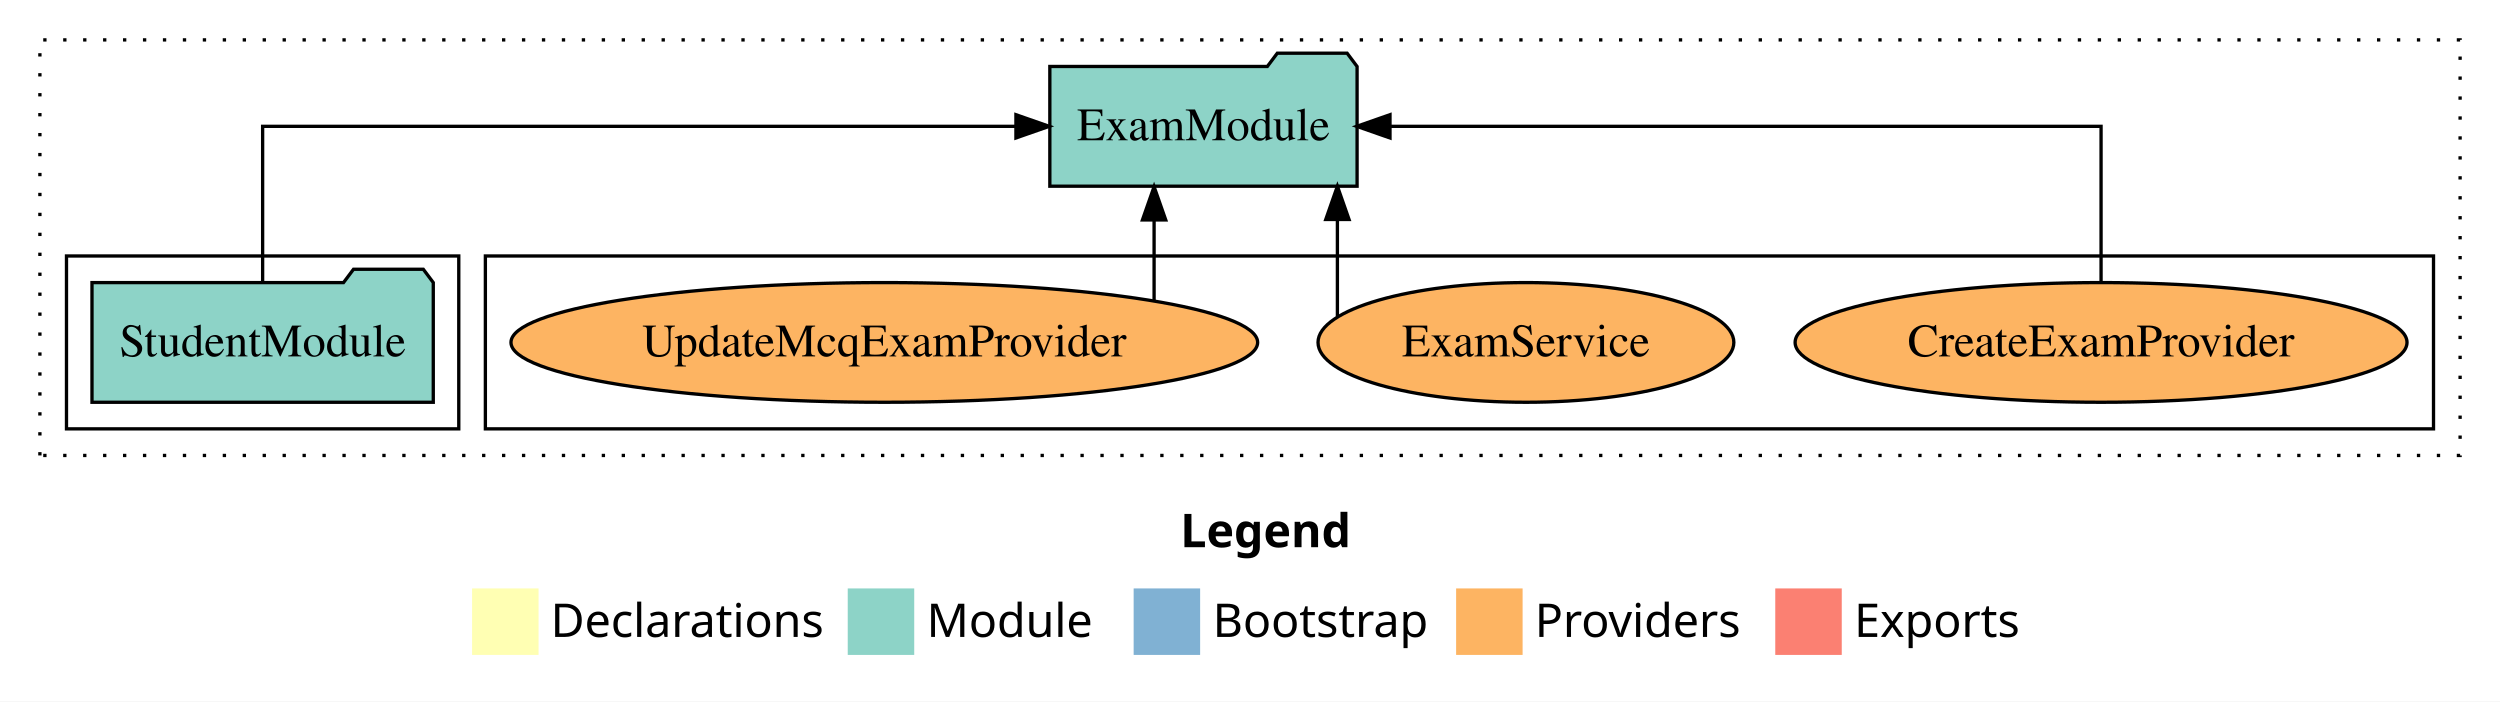
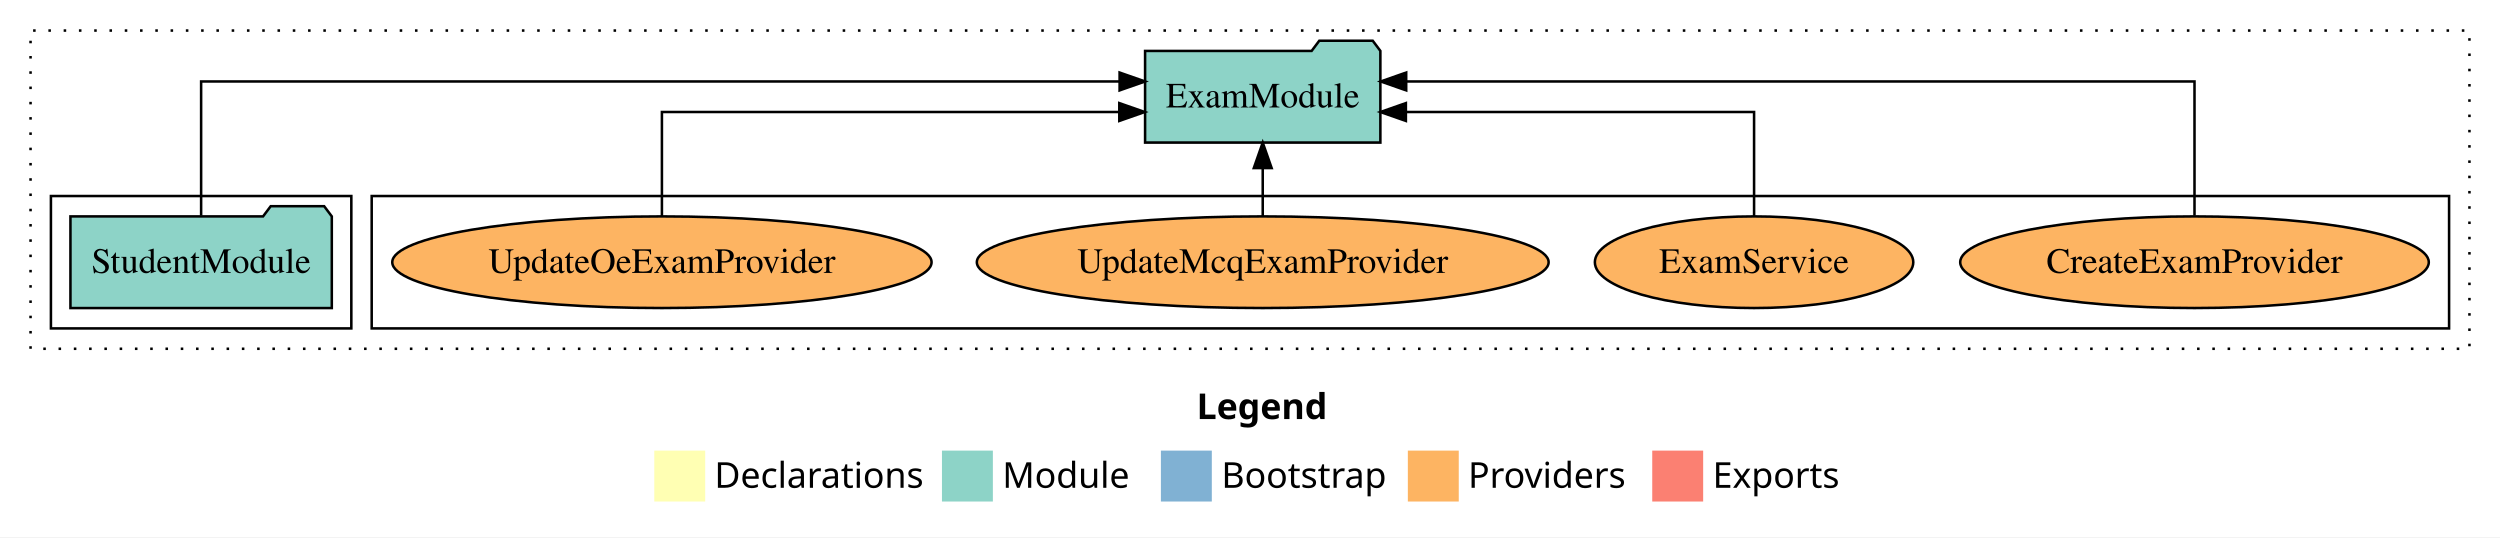
- <svg xmlns="http://www.w3.org/2000/svg" width="752pt" height="211pt" viewBox="0.00 0.00 752.00 211.00">
+ <svg xmlns="http://www.w3.org/2000/svg" width="982pt" height="211pt" viewBox="0.00 0.00 982.00 211.00">
  <g id="graph0" class="graph" transform="scale(1 1) rotate(0) translate(4 207)">
-     <polygon fill="white" stroke="transparent" points="-4,4 -4,-207 748,-207 748,4 -4,4" />
-     <text text-anchor="start" x="351.01" y="-42.4" font-family="Times-12" font-weight="bold" font-size="14.00">Legend</text>
-     <polygon fill="#ffffb3" stroke="transparent" points="138,-10 138,-30 158,-30 158,-10 138,-10" />
-     <text text-anchor="start" x="161.63" y="-15.4" font-family="Times-12" font-size="14.00">  Declarations</text>
-     <polygon fill="#8dd3c7" stroke="transparent" points="251,-10 251,-30 271,-30 271,-10 251,-10" />
-     <text text-anchor="start" x="274.73" y="-15.4" font-family="Times-12" font-size="14.00">  Module</text>
-     <polygon fill="#80b1d3" stroke="transparent" points="337,-10 337,-30 357,-30 357,-10 337,-10" />
-     <text text-anchor="start" x="360.78" y="-15.4" font-family="Times-12" font-size="14.00">  Bootstrap</text>
-     <polygon fill="#fdb462" stroke="transparent" points="434,-10 434,-30 454,-30 454,-10 434,-10" />
-     <text text-anchor="start" x="457.67" y="-15.4" font-family="Times-12" font-size="14.00">  Providers</text>
-     <polygon fill="#fb8072" stroke="transparent" points="530,-10 530,-30 550,-30 550,-10 530,-10" />
-     <text text-anchor="start" x="553.73" y="-15.4" font-family="Times-12" font-size="14.00">  Exports</text>
+     <polygon fill="white" stroke="transparent" points="-4,4 -4,-207 978,-207 978,4 -4,4" />
+     <text text-anchor="start" x="466.01" y="-42.4" font-family="Times-12" font-weight="bold" font-size="14.00">Legend</text>
+     <polygon fill="#ffffb3" stroke="transparent" points="253,-10 253,-30 273,-30 273,-10 253,-10" />
+     <text text-anchor="start" x="276.63" y="-15.4" font-family="Times-12" font-size="14.00">  Declarations</text>
+     <polygon fill="#8dd3c7" stroke="transparent" points="366,-10 366,-30 386,-30 386,-10 366,-10" />
+     <text text-anchor="start" x="389.73" y="-15.4" font-family="Times-12" font-size="14.00">  Module</text>
+     <polygon fill="#80b1d3" stroke="transparent" points="452,-10 452,-30 472,-30 472,-10 452,-10" />
+     <text text-anchor="start" x="475.78" y="-15.4" font-family="Times-12" font-size="14.00">  Bootstrap</text>
+     <polygon fill="#fdb462" stroke="transparent" points="549,-10 549,-30 569,-30 569,-10 549,-10" />
+     <text text-anchor="start" x="572.67" y="-15.4" font-family="Times-12" font-size="14.00">  Providers</text>
+     <polygon fill="#fb8072" stroke="transparent" points="645,-10 645,-30 665,-30 665,-10 645,-10" />
+     <text text-anchor="start" x="668.73" y="-15.4" font-family="Times-12" font-size="14.00">  Exports</text>
    <g id="clust1" class="cluster">
-       <polygon fill="none" stroke="black" stroke-dasharray="1,5" points="8,-70 8,-195 736,-195 736,-70 8,-70" />
+       <polygon fill="none" stroke="black" stroke-dasharray="1,5" points="8,-70 8,-195 966,-195 966,-70 8,-70" />
    </g>
    <g id="clust6" class="cluster">
-       <polygon fill="none" stroke="black" points="142,-78 142,-130 728,-130 728,-78 142,-78" />
+       <polygon fill="none" stroke="black" points="142,-78 142,-130 958,-130 958,-78 142,-78" />
    </g>
    <g id="clust3" class="cluster">
      <polygon fill="none" stroke="black" points="16,-78 16,-130 134,-130 134,-78 16,-78" />
    </g>
    <g id="node1" class="node">
      <polygon fill="#8dd3c7" stroke="black" points="126.33,-122 123.33,-126 102.33,-126 99.33,-122 23.67,-122 23.67,-86 126.33,-86 126.33,-122" />
      <text text-anchor="middle" x="75" y="-99.8" font-family="Times,serif" font-size="14.00">StudentModule</text>
    </g>
    <g id="node2" class="node">
-       <polygon fill="#8dd3c7" stroke="black" points="404.21,-187 401.21,-191 380.21,-191 377.21,-187 311.79,-187 311.79,-151 404.21,-151 404.21,-187" />
-       <text text-anchor="middle" x="358" y="-164.8" font-family="Times,serif" font-size="14.00">ExamModule</text>
+       <polygon fill="#8dd3c7" stroke="black" points="538.21,-187 535.21,-191 514.21,-191 511.21,-187 445.79,-187 445.79,-151 538.21,-151 538.21,-187" />
+       <text text-anchor="middle" x="492" y="-164.8" font-family="Times,serif" font-size="14.00">ExamModule</text>
    </g>
    <g id="edge1" class="edge">
-       <path fill="none" stroke="black" d="M75,-122.11C75,-141.34 75,-169 75,-169 75,-169 301.59,-169 301.59,-169" />
-       <polygon fill="black" stroke="black" points="301.59,-172.5 311.59,-169 301.59,-165.5 301.59,-172.5" />
+       <path fill="none" stroke="black" d="M75,-122.28C75,-143.32 75,-175 75,-175 75,-175 435.78,-175 435.78,-175" />
+       <polygon fill="black" stroke="black" points="435.78,-178.5 445.78,-175 435.78,-171.5 435.78,-178.5" />
    </g>
    <g id="node3" class="node">
-       <ellipse fill="#fdb462" stroke="black" cx="628" cy="-104" rx="92.03" ry="18" />
-       <text text-anchor="middle" x="628" y="-99.8" font-family="Times,serif" font-size="14.00">CreateExamProvider</text>
+       <ellipse fill="#fdb462" stroke="black" cx="858" cy="-104" rx="92.03" ry="18" />
+       <text text-anchor="middle" x="858" y="-99.8" font-family="Times,serif" font-size="14.00">CreateExamProvider</text>
    </g>
    <g id="edge2" class="edge">
-       <path fill="none" stroke="black" d="M628,-122.11C628,-141.34 628,-169 628,-169 628,-169 414.11,-169 414.11,-169" />
-       <polygon fill="black" stroke="black" points="414.11,-165.5 404.11,-169 414.11,-172.5 414.11,-165.5" />
+       <path fill="none" stroke="black" d="M858,-122.28C858,-143.32 858,-175 858,-175 858,-175 548.35,-175 548.35,-175" />
+       <polygon fill="black" stroke="black" points="548.35,-171.5 538.35,-175 548.35,-178.5 548.35,-171.5" />
    </g>
    <g id="node4" class="node">
-       <ellipse fill="#fdb462" stroke="black" cx="455" cy="-104" rx="62.54" ry="18" />
-       <text text-anchor="middle" x="455" y="-99.8" font-family="Times,serif" font-size="14.00">ExamService</text>
+       <ellipse fill="#fdb462" stroke="black" cx="685" cy="-104" rx="62.54" ry="18" />
+       <text text-anchor="middle" x="685" y="-99.8" font-family="Times,serif" font-size="14.00">ExamService</text>
    </g>
    <g id="edge3" class="edge">
-       <path fill="none" stroke="black" d="M398.29,-111.71C398.29,-111.71 398.29,-140.99 398.29,-140.99" />
-       <polygon fill="black" stroke="black" points="394.79,-140.99 398.29,-150.99 401.79,-140.99 394.79,-140.99" />
+       <path fill="none" stroke="black" d="M685,-122.02C685,-139.37 685,-163 685,-163 685,-163 548.23,-163 548.23,-163" />
+       <polygon fill="black" stroke="black" points="548.23,-159.5 538.23,-163 548.23,-166.5 548.23,-159.5" />
    </g>
    <g id="node5" class="node">
-       <ellipse fill="#fdb462" stroke="black" cx="262" cy="-104" rx="112.3" ry="18" />
-       <text text-anchor="middle" x="262" y="-99.8" font-family="Times,serif" font-size="14.00">UpdateMcqExamProvider</text>
+       <ellipse fill="#fdb462" stroke="black" cx="492" cy="-104" rx="112.3" ry="18" />
+       <text text-anchor="middle" x="492" y="-99.8" font-family="Times,serif" font-size="14.00">UpdateMcqExamProvider</text>
    </g>
    <g id="edge4" class="edge">
-       <path fill="none" stroke="black" d="M343.15,-116.53C343.15,-116.53 343.15,-140.85 343.15,-140.85" />
-       <polygon fill="black" stroke="black" points="339.65,-140.85 343.15,-150.85 346.65,-140.85 339.65,-140.85" />
+       <path fill="none" stroke="black" d="M492,-122.11C492,-122.11 492,-140.99 492,-140.99" />
+       <polygon fill="black" stroke="black" points="488.5,-140.99 492,-150.99 495.5,-140.99 488.5,-140.99" />
+     </g>
+     <g id="node6" class="node">
+       <ellipse fill="#fdb462" stroke="black" cx="256" cy="-104" rx="105.92" ry="18" />
+       <text text-anchor="middle" x="256" y="-99.8" font-family="Times,serif" font-size="14.00">UpdateOeExamProvider</text>
+     </g>
+     <g id="edge5" class="edge">
+       <path fill="none" stroke="black" d="M256,-122.02C256,-139.37 256,-163 256,-163 256,-163 435.66,-163 435.66,-163" />
+       <polygon fill="black" stroke="black" points="435.66,-166.5 445.66,-163 435.66,-159.5 435.66,-166.5" />
    </g>
  </g>
</svg>
